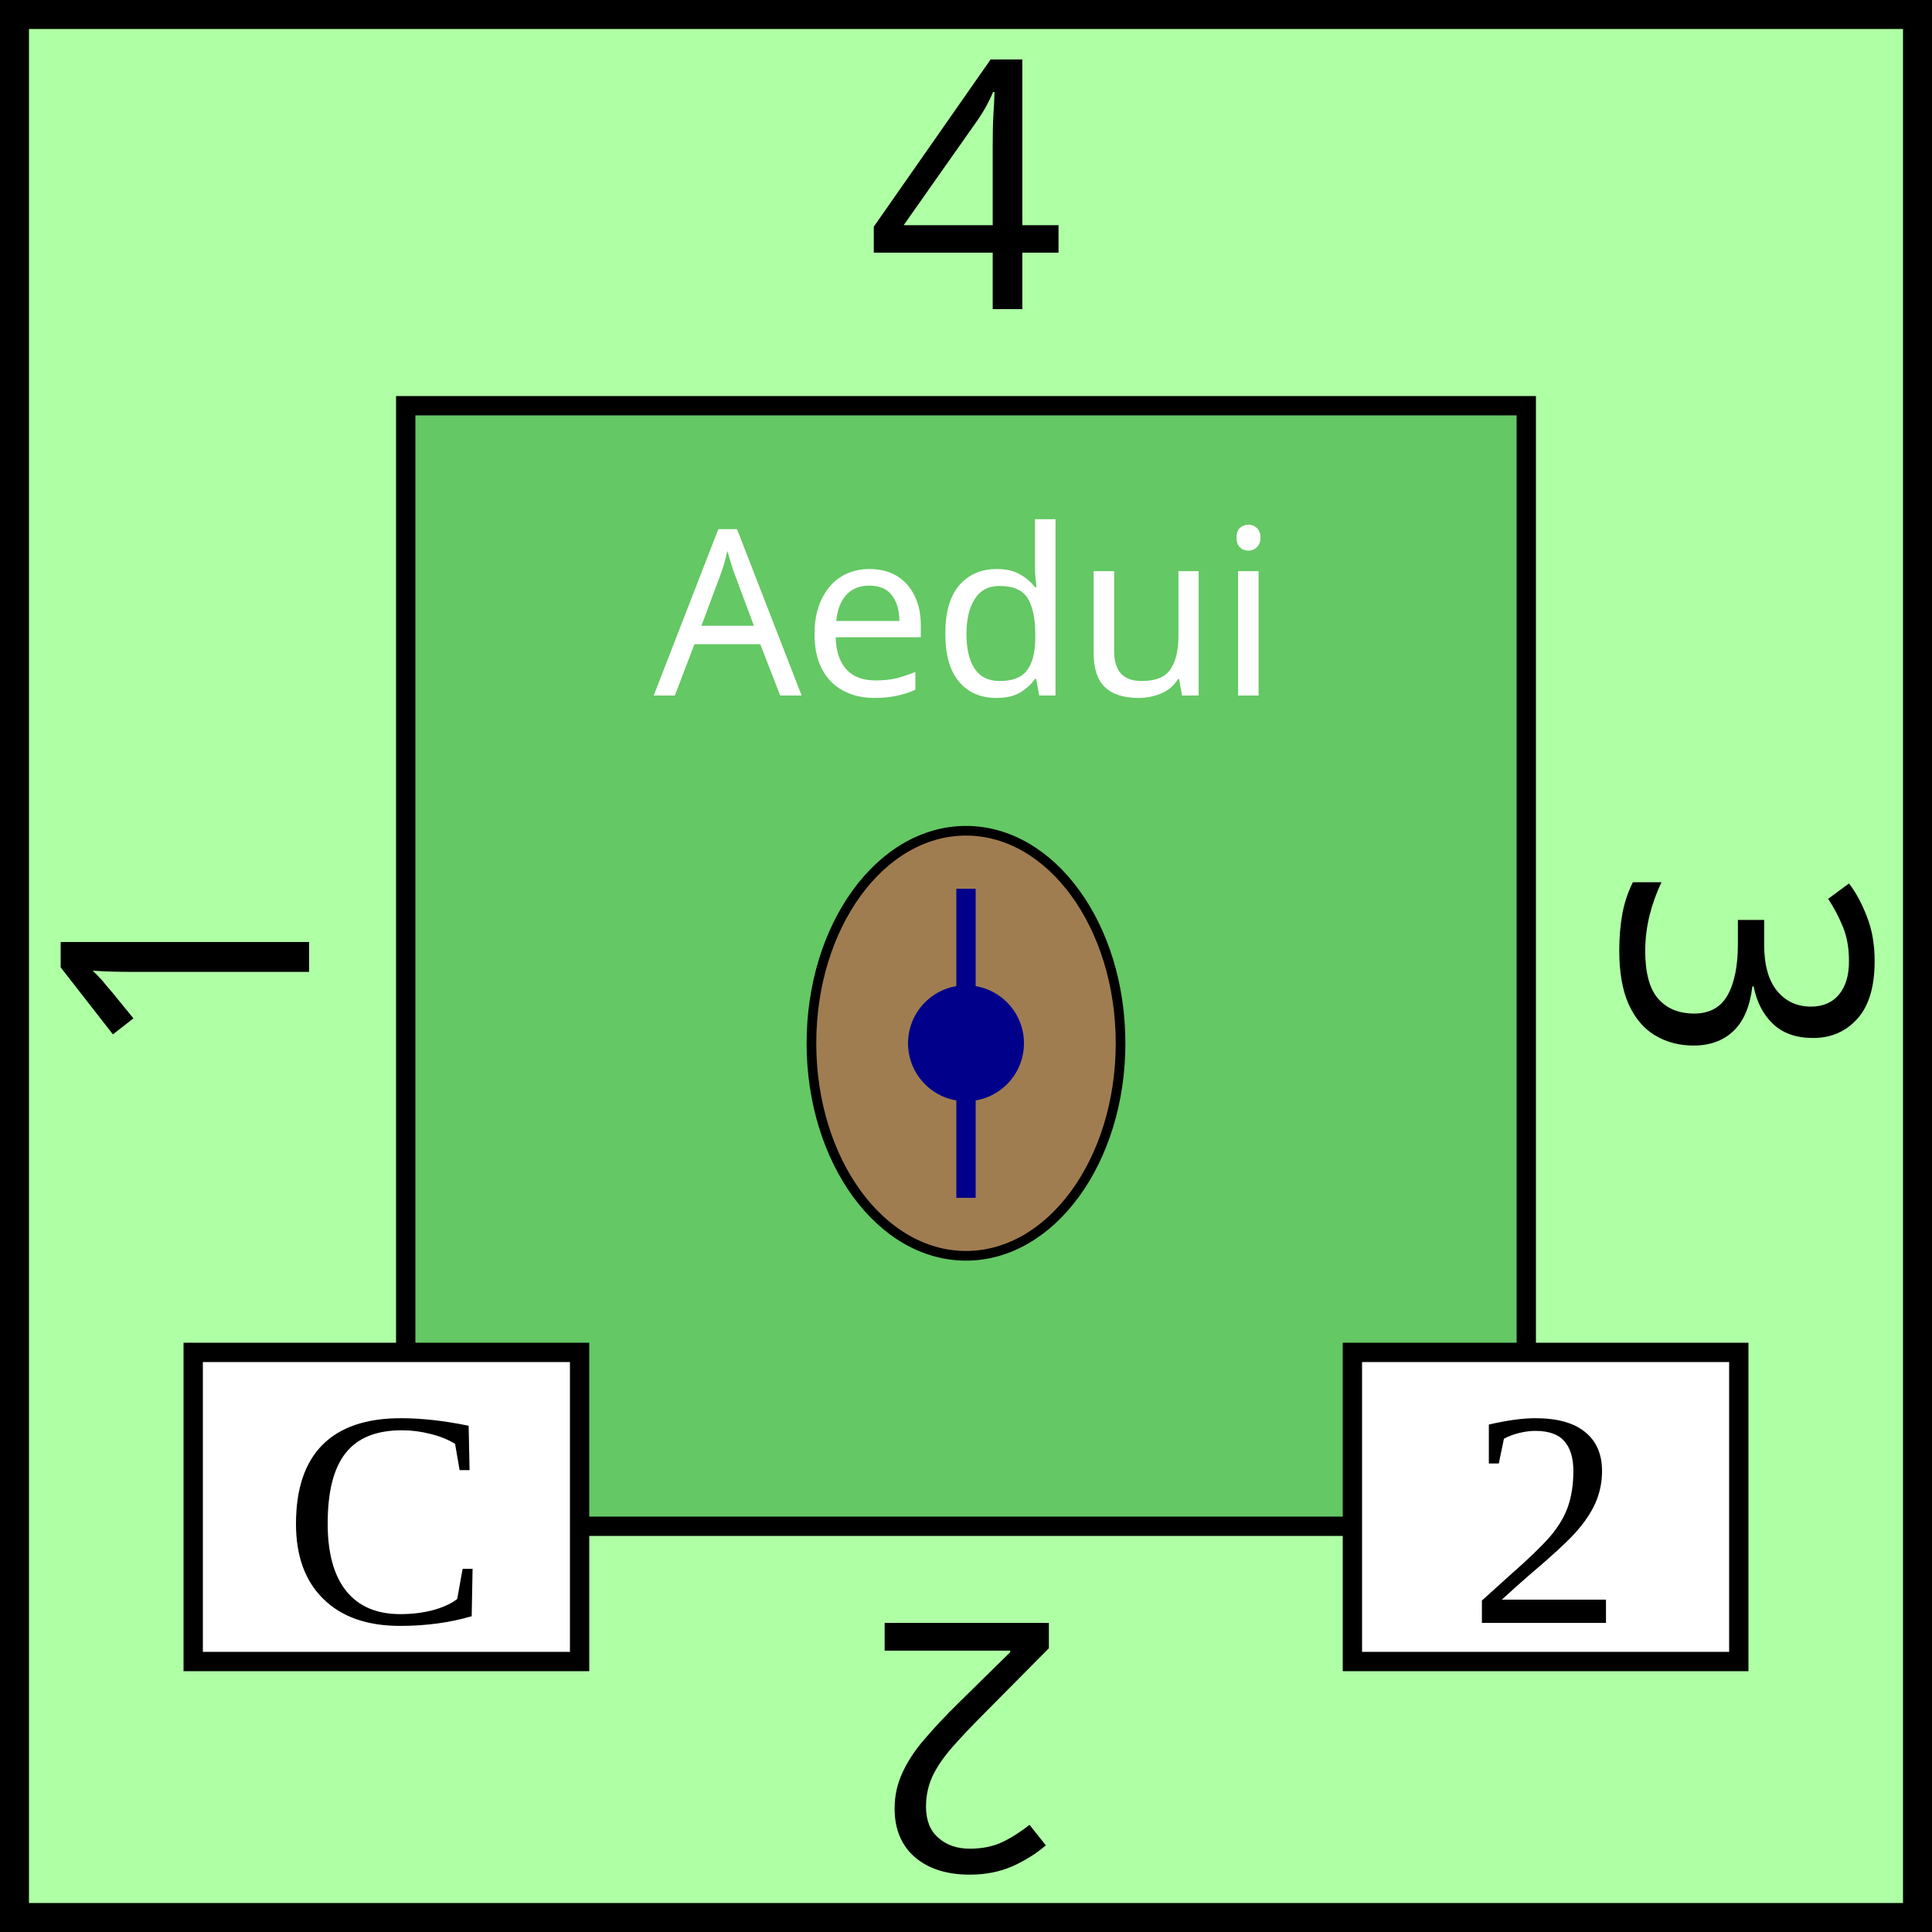
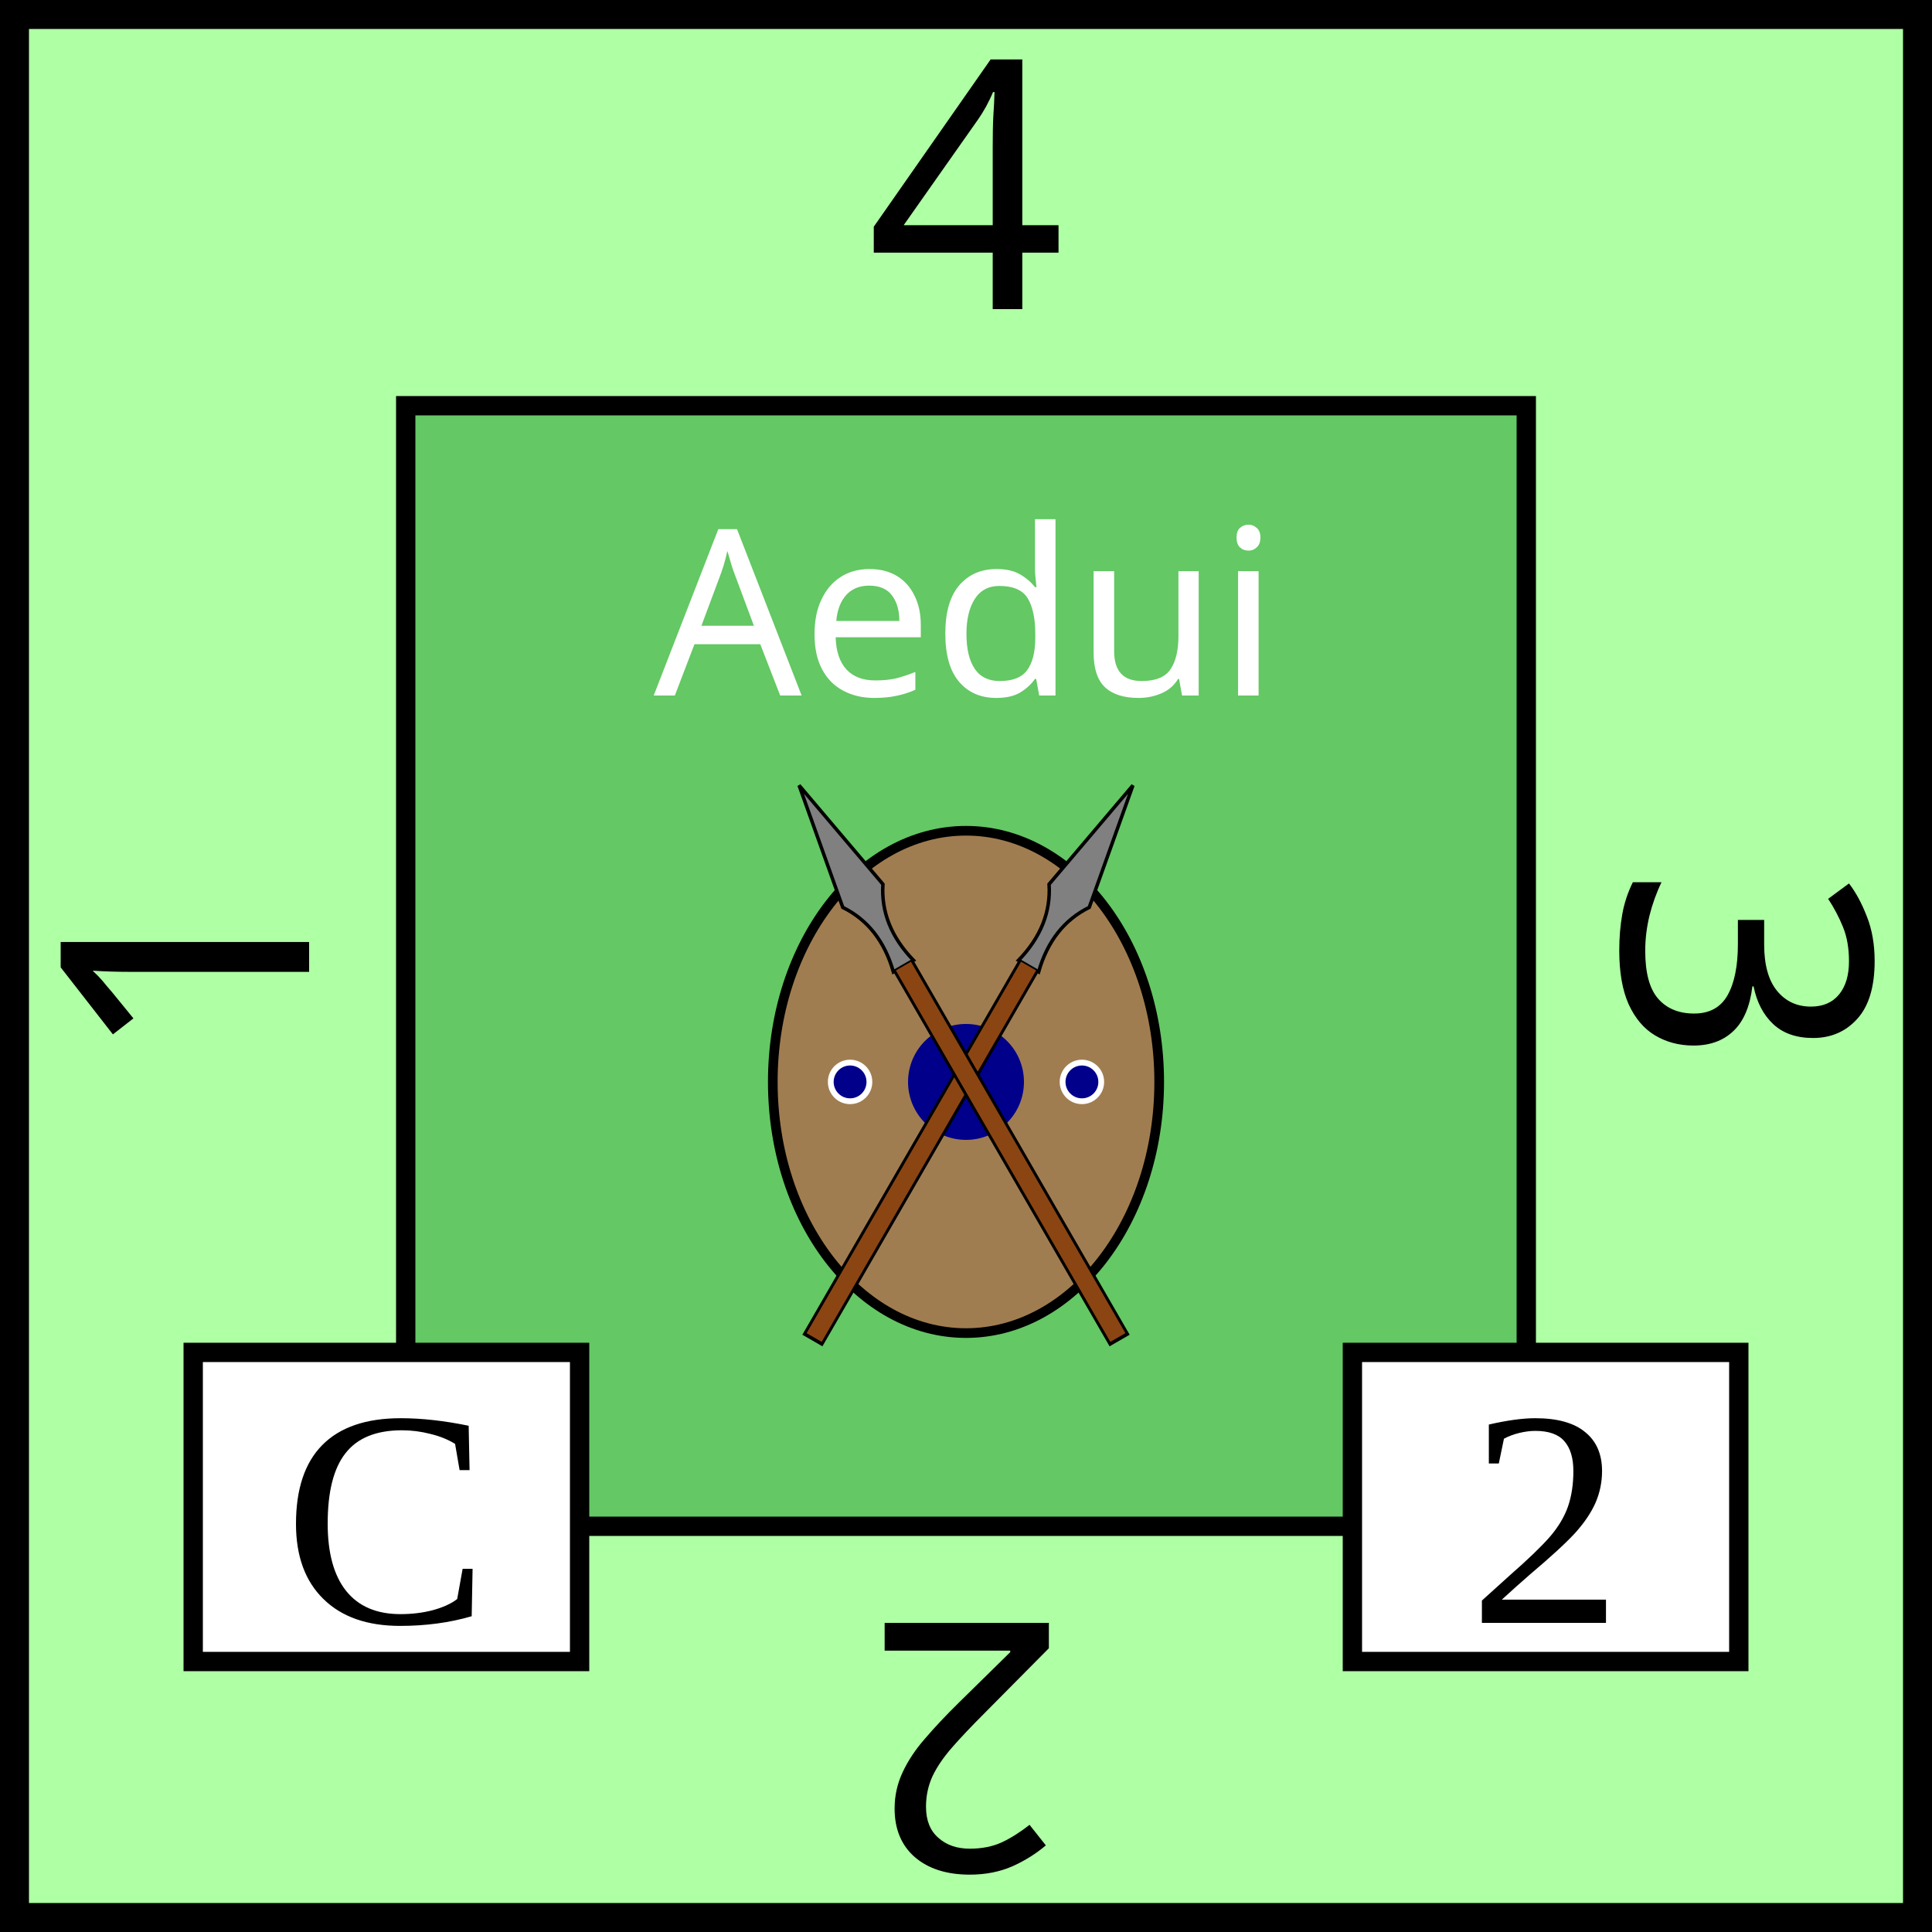
<svg xmlns="http://www.w3.org/2000/svg" viewBox="0 0 100 100" width="100" height="100">
  <rect id="background" fill="rgb(175,255,165)" height="100" width="100" stroke="black" stroke-width="3" />
  <g id="tribe" text-anchor="middle" font-size="12" font-family="Papyrus">
    <rect x="21" y="21" width="58" height="58" fill="rgb(100,200,100)" stroke="black" />
    <text x="50" y="36" fill="white">Aedui</text>
-     <ellipse id="shield" cx="50" cy="54" rx="8" ry="11" fill="rgb(160,125,80)" stroke="black" stroke-width="0.5" />
-     <circle cx="50" cy="54" r="3" fill="darkblue" />
-     <line x1="50" y1="46" x2="50" y2="62" stroke="darkblue" />
+     <ellipse id="shield" cx="50" cy="56" rx="10" ry="13" fill="rgb(160,125,80)" stroke="black" stroke-width="0.5" />
+     <circle cx="50" cy="56" r="3" fill="darkblue" />
+     <circle cx="44" cy="56" r="1" fill="darkblue" stroke-width="0.3" stroke="white" />
+     <circle cx="56" cy="56" r="1" fill="darkblue" stroke-width="0.3" stroke="white" />
  </g>
+   <g id="spear" transform="scale(0.6) translate(68, 44) rotate(30, 14, 47)">
+     <path d="           M 16 19           L 14 30           Q 16 33, 15 37           L 16 37           L 17 37           Q 16 33, 18 30           Z         " fill="grey" stroke="black" stroke-width="0.3" />
+     <line x1="16" y1="74.3" x2="16" y2="37" stroke="black" stroke-width="2" />
+     <line x1="16" y1="74" x2="16" y2="37" stroke="saddlebrown" stroke-width="1.5" />
+   </g>
+   <use href="#spear" transform="scale(-1,1) translate(-100,0)" />
  <g id="attributes" text-anchor="middle" font-size="16">
    <rect id="initiative" x="10" y="70" height="16" width="20" fill="white" stroke="black" />
    <text x="20" y="84">C</text>
    <rect id="firepower" x="70" y="70" height="16" width="20" fill="white" stroke="black" />
    <text x="80" y="84">2</text>
  </g>
  <g id="strength" text-anchor="middle" font-family="Papyrus" font-size="18">
    <text x="50" y="16">4</text>
    <text x="50" y="16" transform="rotate(90,50,50)">3</text>
    <text x="50" y="16" transform="rotate(180,50,50)">2</text>
    <text x="50" y="16" transform="rotate(270,50,50)">1</text>
  </g>
</svg>
